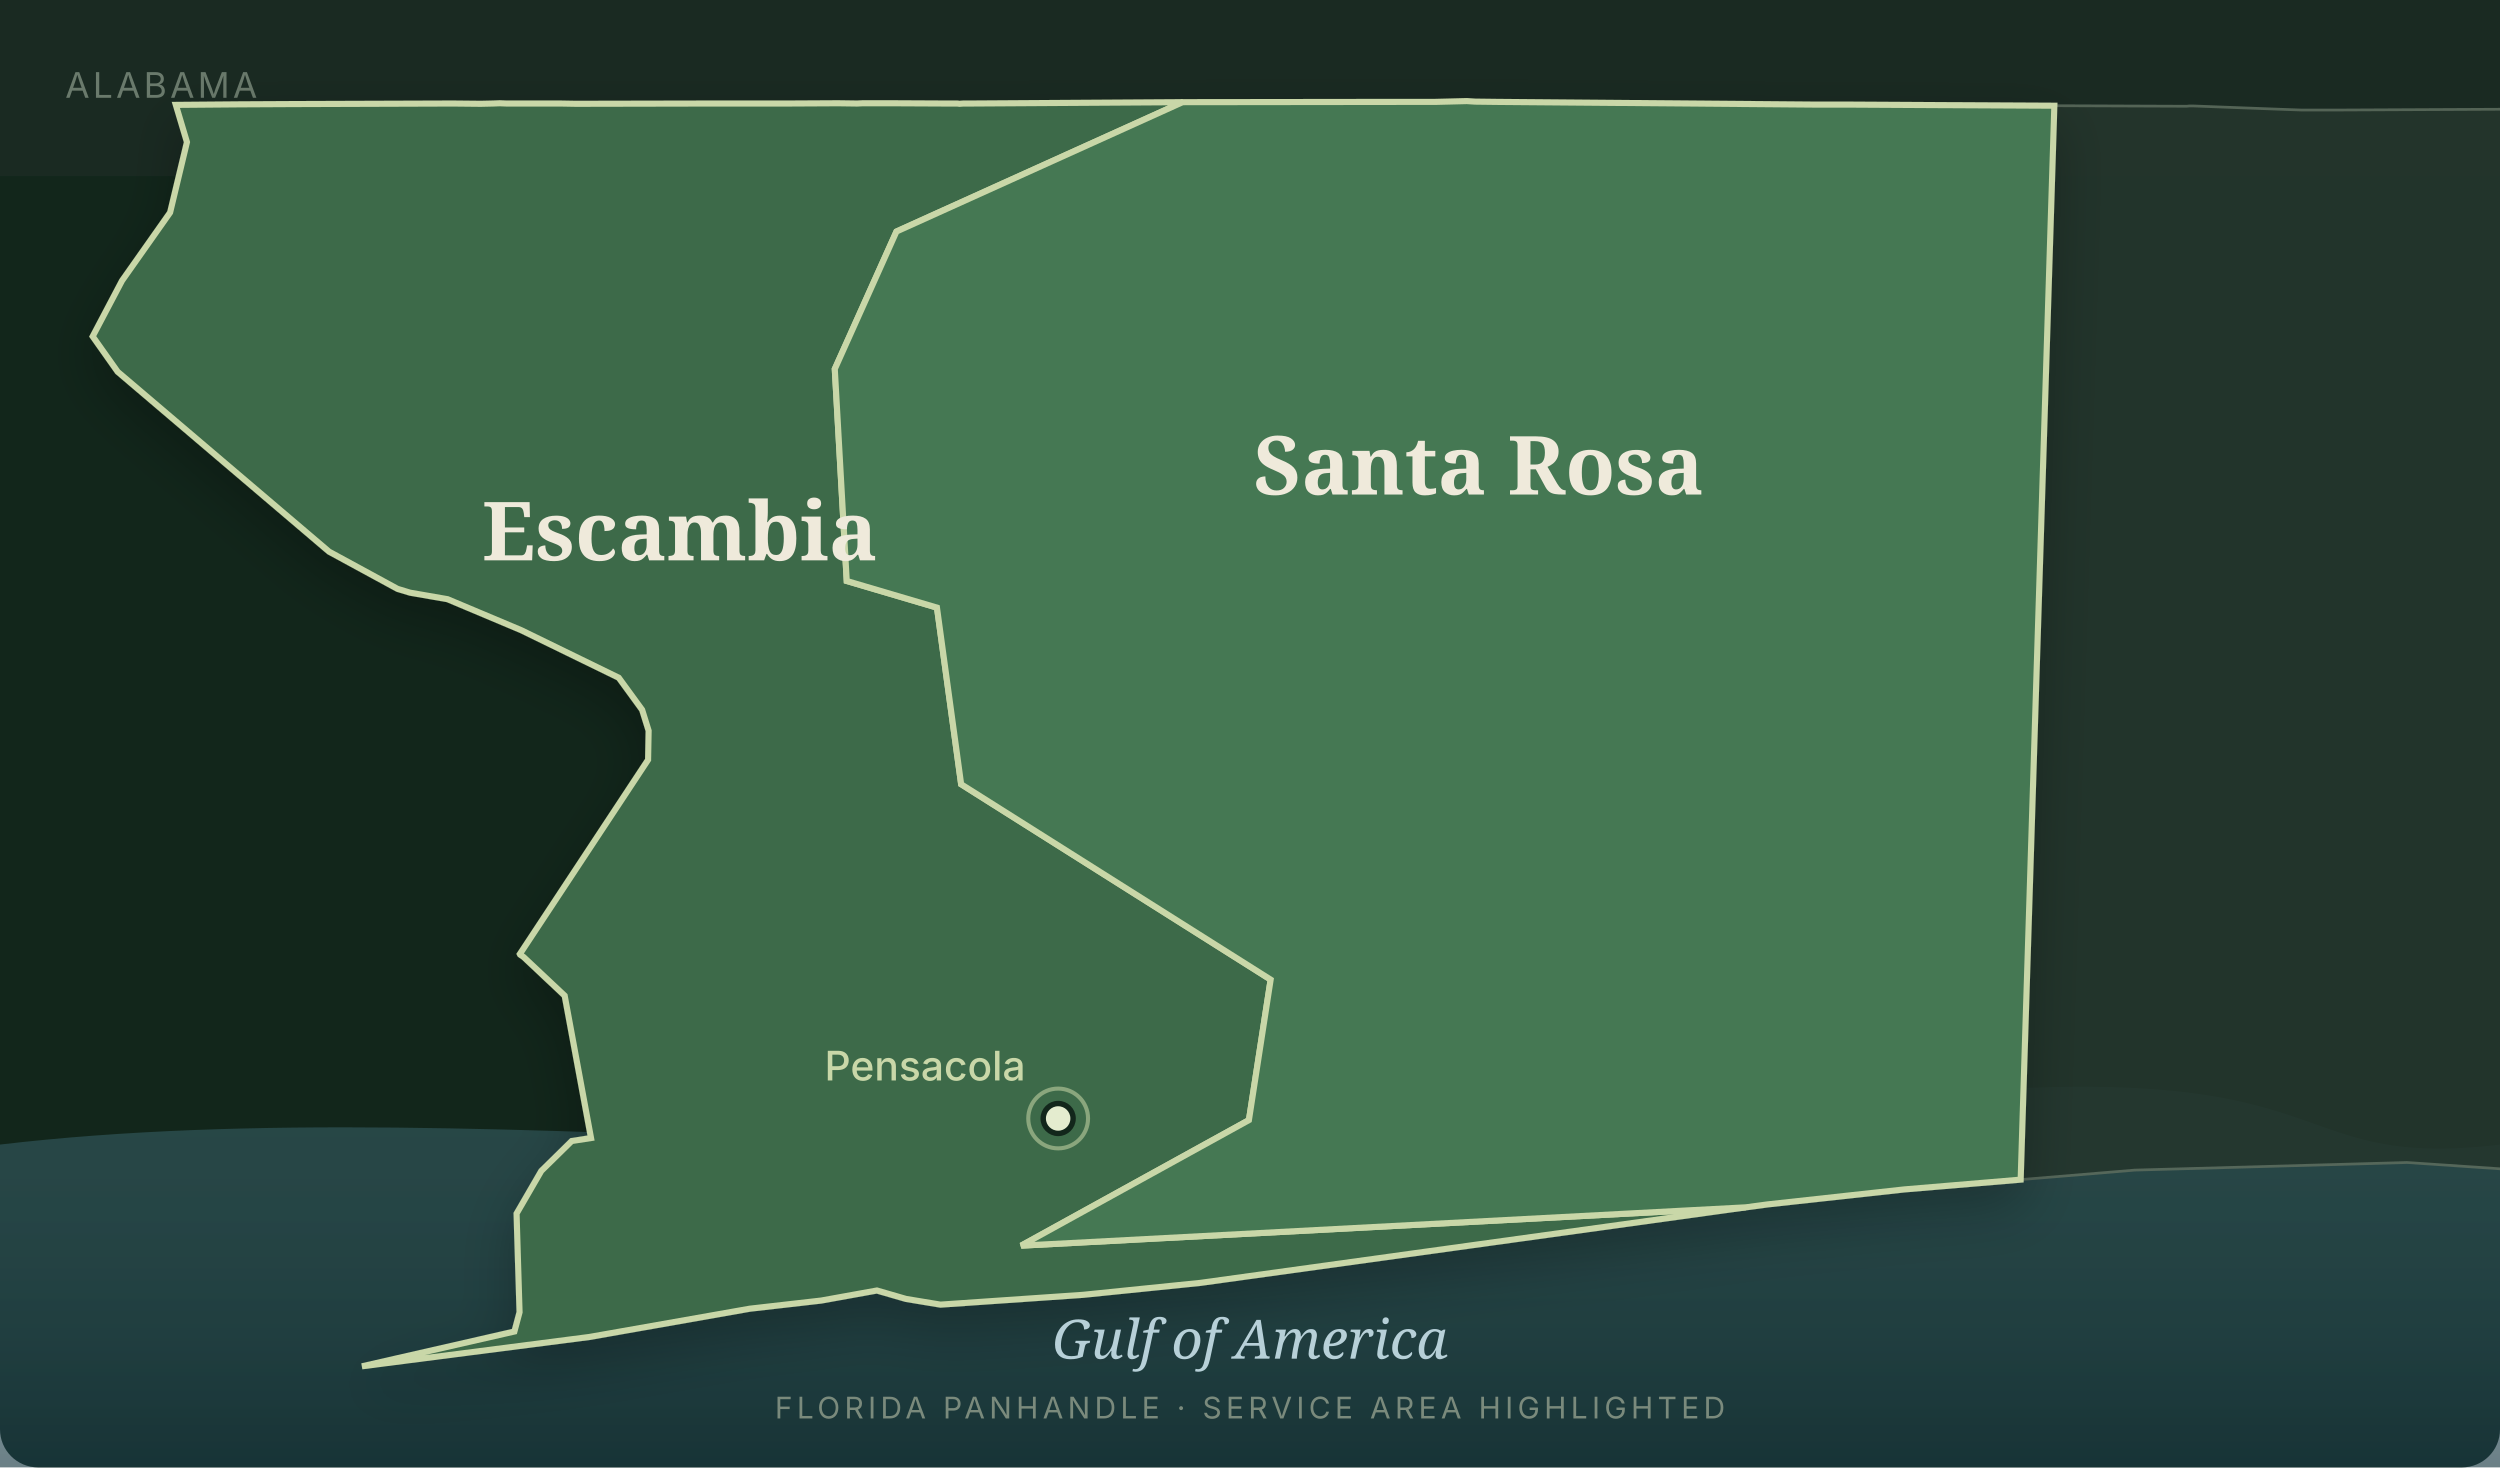
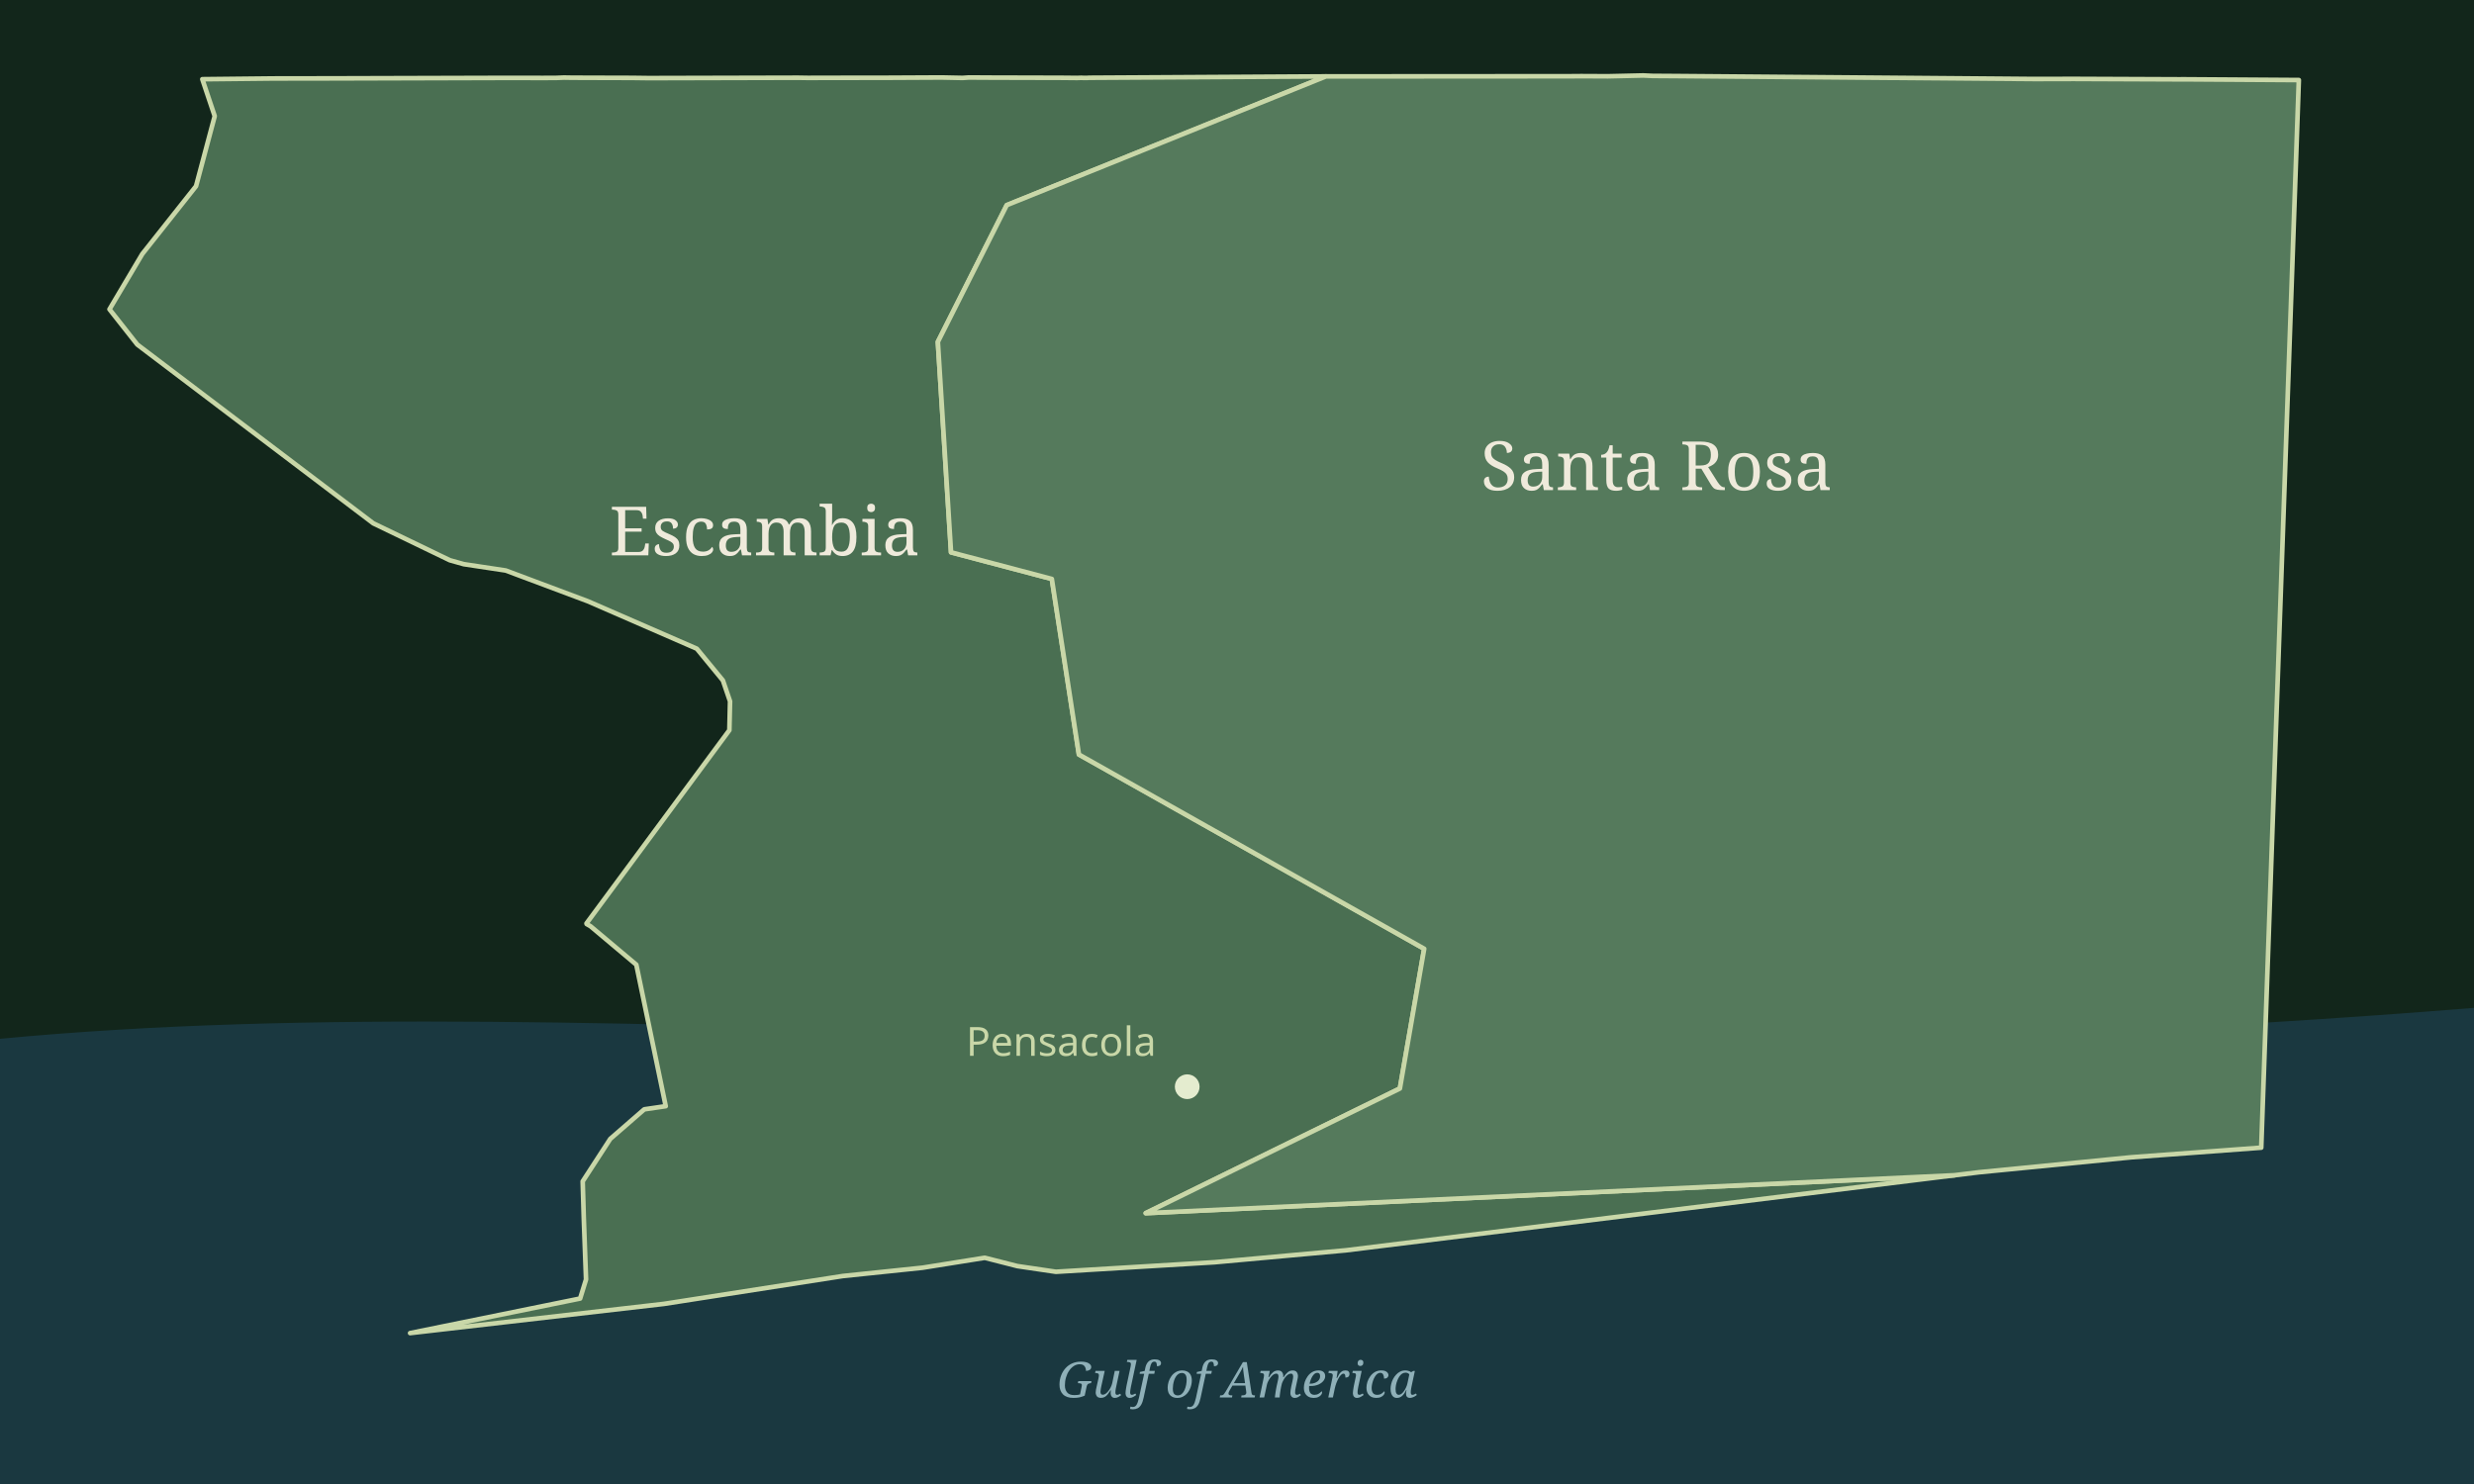
- <svg xmlns="http://www.w3.org/2000/svg" viewBox="0 0 920 540" role="img" aria-labelledby="mapT mapD">
-   <defs>
-     <linearGradient id="sea" x1="0" y1="0" x2="0" y2="1">
-       <stop offset="0" stop-color="#4a7a88" stop-opacity=".4" />
-       <stop offset="1" stop-color="#1a3a44" stop-opacity=".65" />
-     </linearGradient>
-     <filter id="soft" x="-5%" y="-5%" width="110%" height="110%">
-       <feDropShadow dx="0" dy="8" stdDeviation="10" flood-color="#000" flood-opacity=".25" />
-     </filter>
-   </defs>
-   <rect width="920" height="540" rx="14" fill="#12261b" />
-   <path d="M0,0 L920,0 L920,64.8 L0,64.8 Z" fill="#1a2a22" />
-   <text x="24" y="36" fill="#6a7a6c" font-family="Inter, system-ui, sans-serif" font-size="13" letter-spacing="1.2">ALABAMA</text>
-   <path d="M0,421.2 C184.0,399.6 414.0,442.8 644.0,410.4 S828.0,432.0 920,421.2 L920,540 L0,540 Z" fill="url(#sea)" />
-   <path d="M1089.3,364.9L1088.8,382.2L1087.8,403.8L1086.1,439.2L1083.5,439.0L1073.6,438.1L1058.9,437.4L1037.3,436.4L1036.1,436.4L1035.4,436.3L1023.6,435.8L1020.9,435.9L993.6,436.8L974.1,433.8L885.8,427.8L785.6,430.6L743.6,434.1L756.0,38.9L804.7,39.1L805.6,39.0L807.3,39.0L838.8,40.2L847.2,40.5L858.8,40.5L941.4,40.1L944.9,40.1L981.9,41.4L987.9,41.1L1034.3,40.9L1037.3,41.0L1079.7,40.8L1090.7,40.8L1093.5,40.7L1093.5,40.7L1089.3,364.9Z" fill="#24352c" stroke="#5a6a5c" stroke-width="1" opacity=".9" />
-   <g filter="url(#soft)">
-     <path d="M642.4,444.3L441.7,472.1L398.5,476.5L346.1,480.1L333.4,478.0L322.7,474.9L302.2,478.6L275.9,481.6L216.9,492.0L133.2,502.8L189.3,490.0L191.2,482.9L190.5,460.1L190.1,446.6L199.2,430.9L210.4,419.9L217.5,418.8L207.8,366.4L192.7,352.2L191.4,351.3L191.3,351.1L238.5,279.6L238.7,268.9L236.3,261.2L227.7,249.4L191.8,231.9L164.7,220.5L150.9,218.1L146.3,216.7L121.1,203.0L43.3,136.8L34.1,123.8L44.9,103.3L62.6,78.2L68.8,52.3L64.7,38.6L64.7,38.6L88.2,38.4L107.5,38.3L165.6,38.1L166.0,38.1L166.9,38.1L176.9,38.2L177.0,38.2L181.3,38.1L181.4,38.1L183.9,38.0L186.4,38.1L191.4,38.1L206.3,38.1L211.9,38.2L261.1,38.1L264.4,38.1L271.5,38.1L289.9,38.1L308.4,38.0L315.4,38.1L317.5,38.0L326.4,38.0L328.2,38.0L348.1,38.1L352.3,38.1L353.1,38.2L354.5,38.1L355.3,38.1L356.5,38.1L357.1,38.1L435.2,37.6L329.9,85.2L307.2,135.8L311.6,213.8L344.8,223.6L353.7,288.6L467.6,360.5L459.6,412.2L375.8,458.4L642.4,444.3Z" fill="#3d6a48" stroke="#c9d7a8" stroke-width="2.25" />
-     <path d="M642.4,444.3L375.8,458.4L459.6,412.2L467.6,360.5L353.7,288.6L344.8,223.6L311.6,213.8L307.2,135.8L329.9,85.2L435.2,37.6L435.6,37.6L515.5,37.5L519.4,37.5L528.1,37.5L539.8,37.2L542.9,37.4L550.8,37.5L668.9,38.5L681.8,38.5L716.7,38.7L717.9,38.7L755.8,38.9L756.0,38.9L743.6,434.1L700.8,437.7L650.6,443.2L642.4,444.3Z" fill="#457852" stroke="#c9d7a8" stroke-width="2.25" />
-   </g>
-   <text x="250.2" y="206.2" text-anchor="middle" fill="#efeadb" font-family="Georgia, 'Cormorant Garamond', serif" font-size="30" font-weight="600">Escambia</text>
-   <text x="544.2" y="182.0" text-anchor="middle" fill="#efeadb" font-family="Georgia, 'Cormorant Garamond', serif" font-size="30" font-weight="600">Santa Rosa</text>
-   <text x="977.1" y="237.1" text-anchor="middle" fill="#7a8a7c" font-family="Inter, system-ui, sans-serif" font-size="15">Okaloosa</text>
-   <circle cx="389.4" cy="411.6" r="5.5" fill="#e4eccf" stroke="#12261b" stroke-width="2" />
-   <circle cx="389.4" cy="411.6" r="11" fill="none" stroke="#c9d7a8" stroke-opacity=".55" stroke-width="1.5" />
-   <text x="377.4" y="397.6" text-anchor="end" fill="#c9d7a8" font-family="Inter, system-ui, sans-serif" font-size="15" font-weight="500">Pensacola</text>
-   <text x="460.0" y="500" text-anchor="middle" fill="#b7d0d8" font-family="Georgia, serif" font-style="italic" font-size="20">Gulf of America</text>
-   <text x="460.0" y="522" text-anchor="middle" fill="#7a8a7c" font-family="Inter, system-ui, sans-serif" font-size="11" letter-spacing="1.6">FLORIDA PANHANDLE · SERVICE AREA HIGHLIGHTED</text>
+ <svg xmlns="http://www.w3.org/2000/svg" viewBox="0 0 800 480" role="img" aria-labelledby="t d">
+   <rect width="800" height="480" fill="#12261b" />
+   <path d="M0 336 C 200 317, 440 355, 800 326 L 800 480 L 0 480 Z" fill="#1a3840" />
+   <path d="M631.99,380.14L435.17,404.42L392.77,408.27L341.44,411.36L328.97,409.52L318.43,406.83L298.34,410.04L272.53,412.73L214.70,421.74L132.61,431.19L187.59,420.01L189.50,413.84L188.77,393.95L188.42,382.11L197.34,368.37L208.34,358.81L215.27,357.79L205.76,312.03L190.96,299.60L189.70,298.87L189.64,298.68L235.85,236.18L236.07,226.84L233.76,220.09L225.32,209.82L190.10,194.48L163.54,184.53L149.96,182.48L145.45,181.21L120.71,169.27L44.40,111.45L35.40,100.04L46.01,82.15L63.39,60.21L69.43,37.56L65.42,25.62L65.42,25.62L88.47,25.38L107.42,25.35L164.36,25.19L164.81,25.20L165.64,25.19L175.50,25.21L175.54,25.21L179.75,25.19L179.87,25.19L182.35,25.09L184.81,25.13L189.73,25.15L204.33,25.19L209.77,25.26L258.06,25.14L261.25,25.19L268.22,25.17L286.29,25.15L304.46,25.06L311.26,25.20L313.31,25.06L322.12,25.11L323.86,25.11L343.32,25.16L347.51,25.20L348.22,25.21L349.66,25.16L350.46,25.20L351.64,25.19L352.15,25.15L428.75,24.71L325.55,66.35L303.27,110.57L307.53,178.65L340.12,187.26L348.89,244.05L460.53,306.88L452.67,352.08L370.49,392.40L631.99,380.14Z" fill="#4a6f52" stroke="#c9d7a8" stroke-width="1.5" stroke-linejoin="round" />
+   <path d="M631.99,380.14L370.49,392.40L452.67,352.08L460.53,306.88L348.89,244.05L340.12,187.26L307.53,178.65L303.27,110.57L325.55,66.35L428.75,24.71L429.15,24.71L507.49,24.66L511.30,24.63L519.91,24.67L531.37,24.41L534.39,24.55L542.11,24.60L657.96,25.55L670.59,25.52L704.81,25.66L706.01,25.65L743.17,25.89L743.36,25.89L731.20,371.21L689.23,374.32L640.00,379.16L631.99,380.14Z" fill="#557a5c" stroke="#c9d7a8" stroke-width="1.5" stroke-linejoin="round" />
+   <text x="247.3" y="172.0" text-anchor="middle" dominant-baseline="middle" fill="#efeadb" font-family="Georgia, serif" font-size="22">Escambia</text>
+   <text x="535.7" y="150.9" text-anchor="middle" dominant-baseline="middle" fill="#efeadb" font-family="Georgia, serif" font-size="22">Santa Rosa</text>
+   <circle cx="383.9" cy="351.5" r="4" fill="#e4eccf" />
+   <text x="373.9" y="341.5" text-anchor="end" fill="#c9d7a8" font-family="system-ui,sans-serif" font-size="13">Pensacola</text>
+   <text x="400.0" y="452" text-anchor="middle" fill="#8fb0b8" font-family="Georgia, serif" font-style="italic" font-size="16">Gulf of America</text>
</svg>
